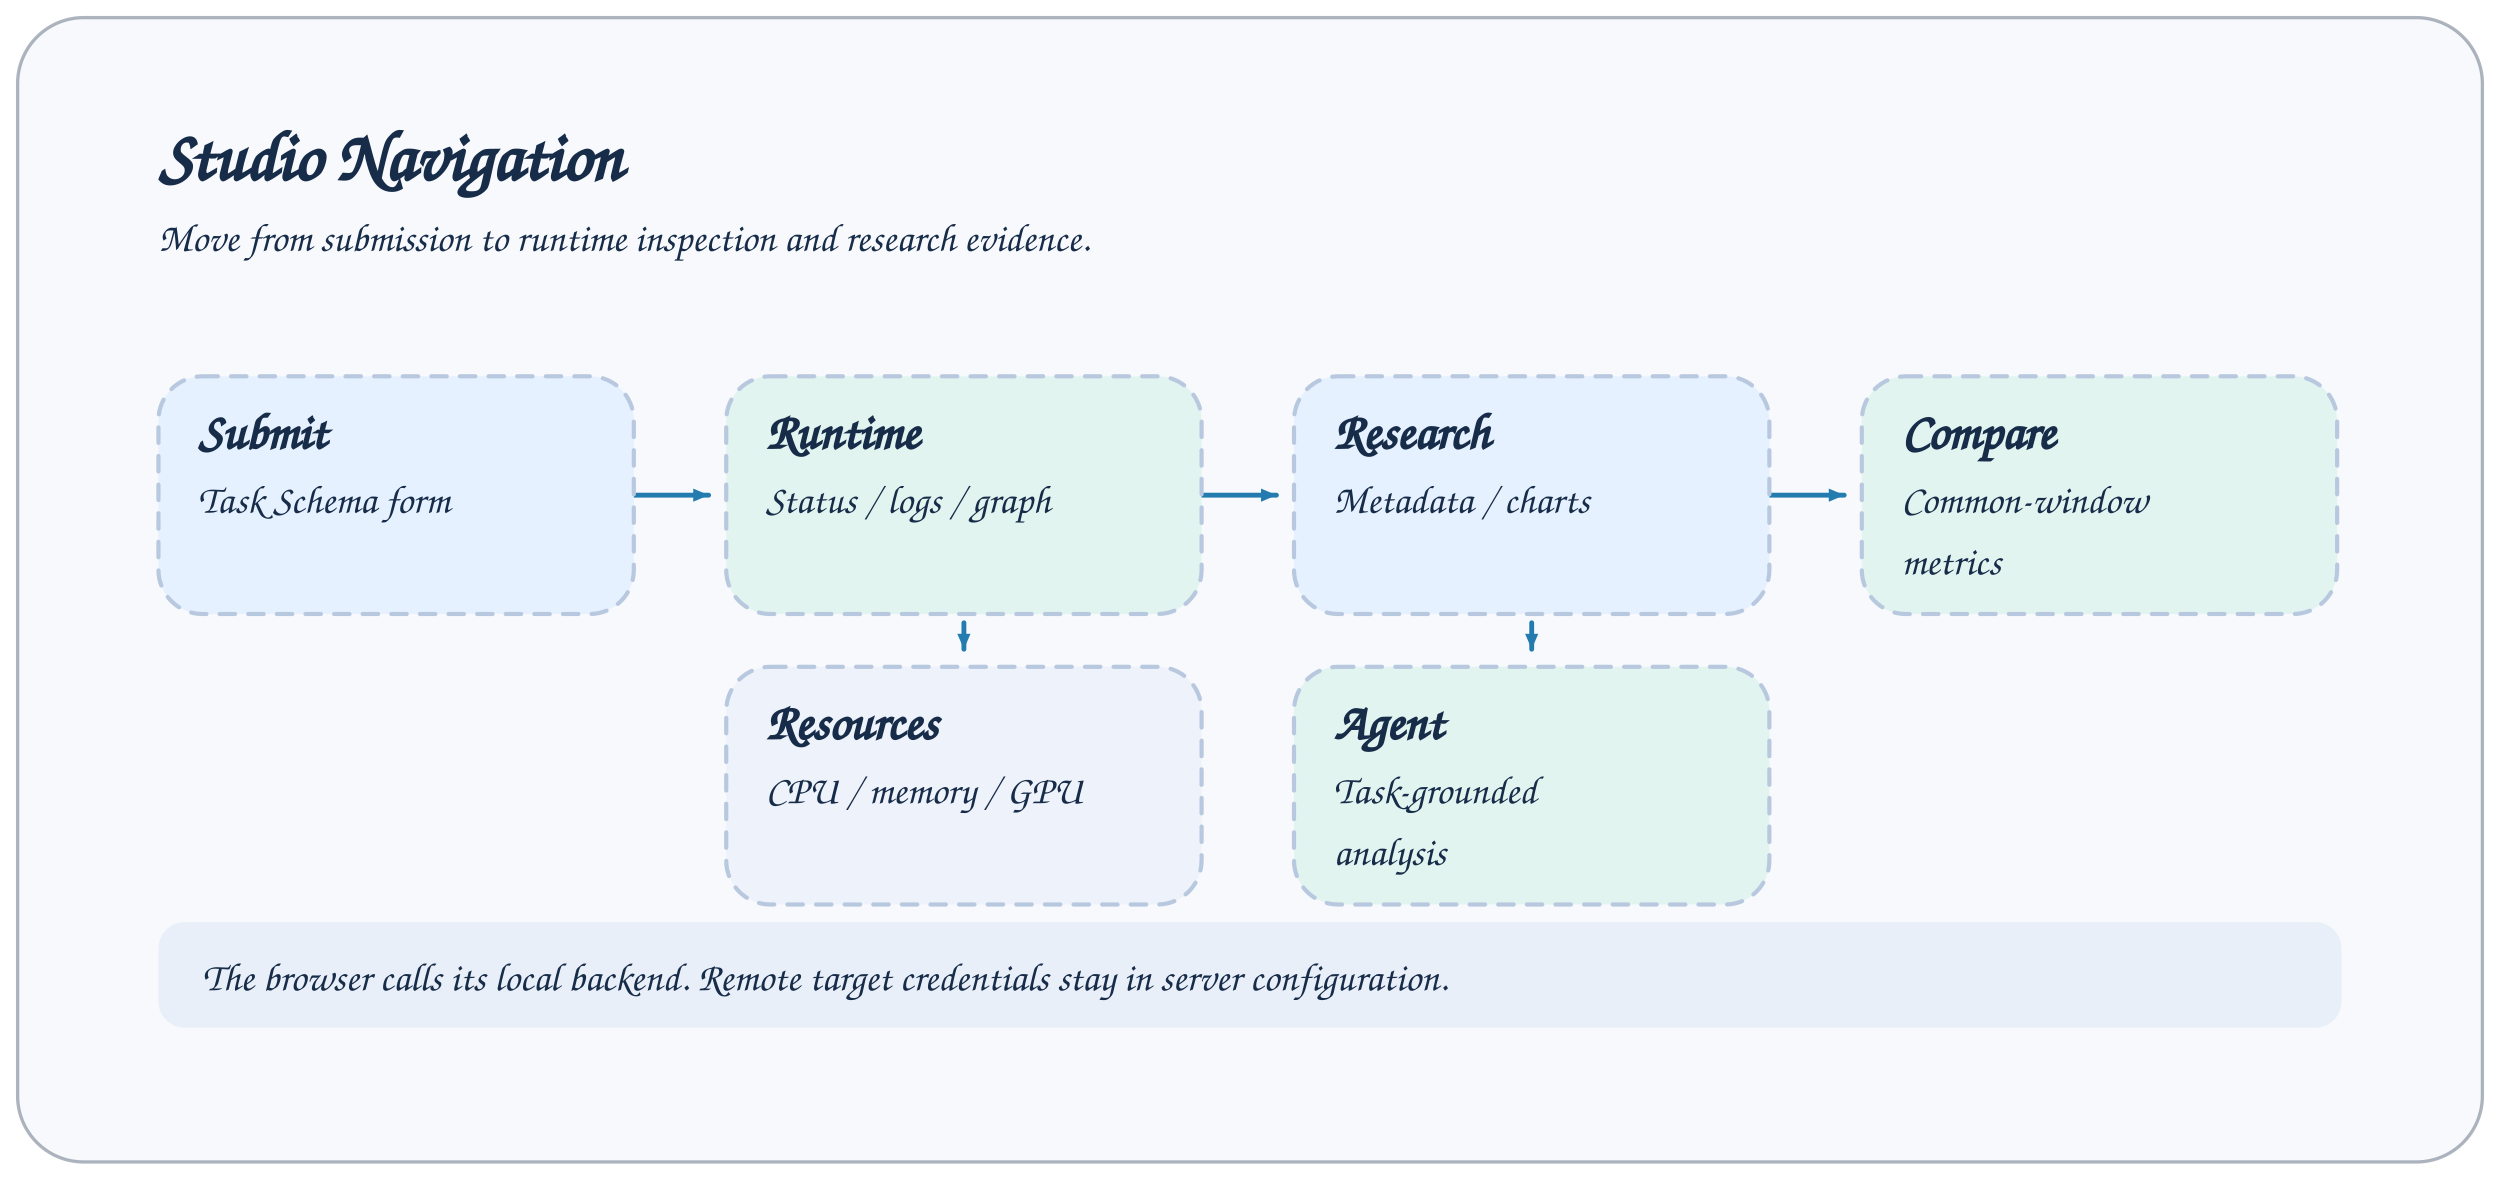
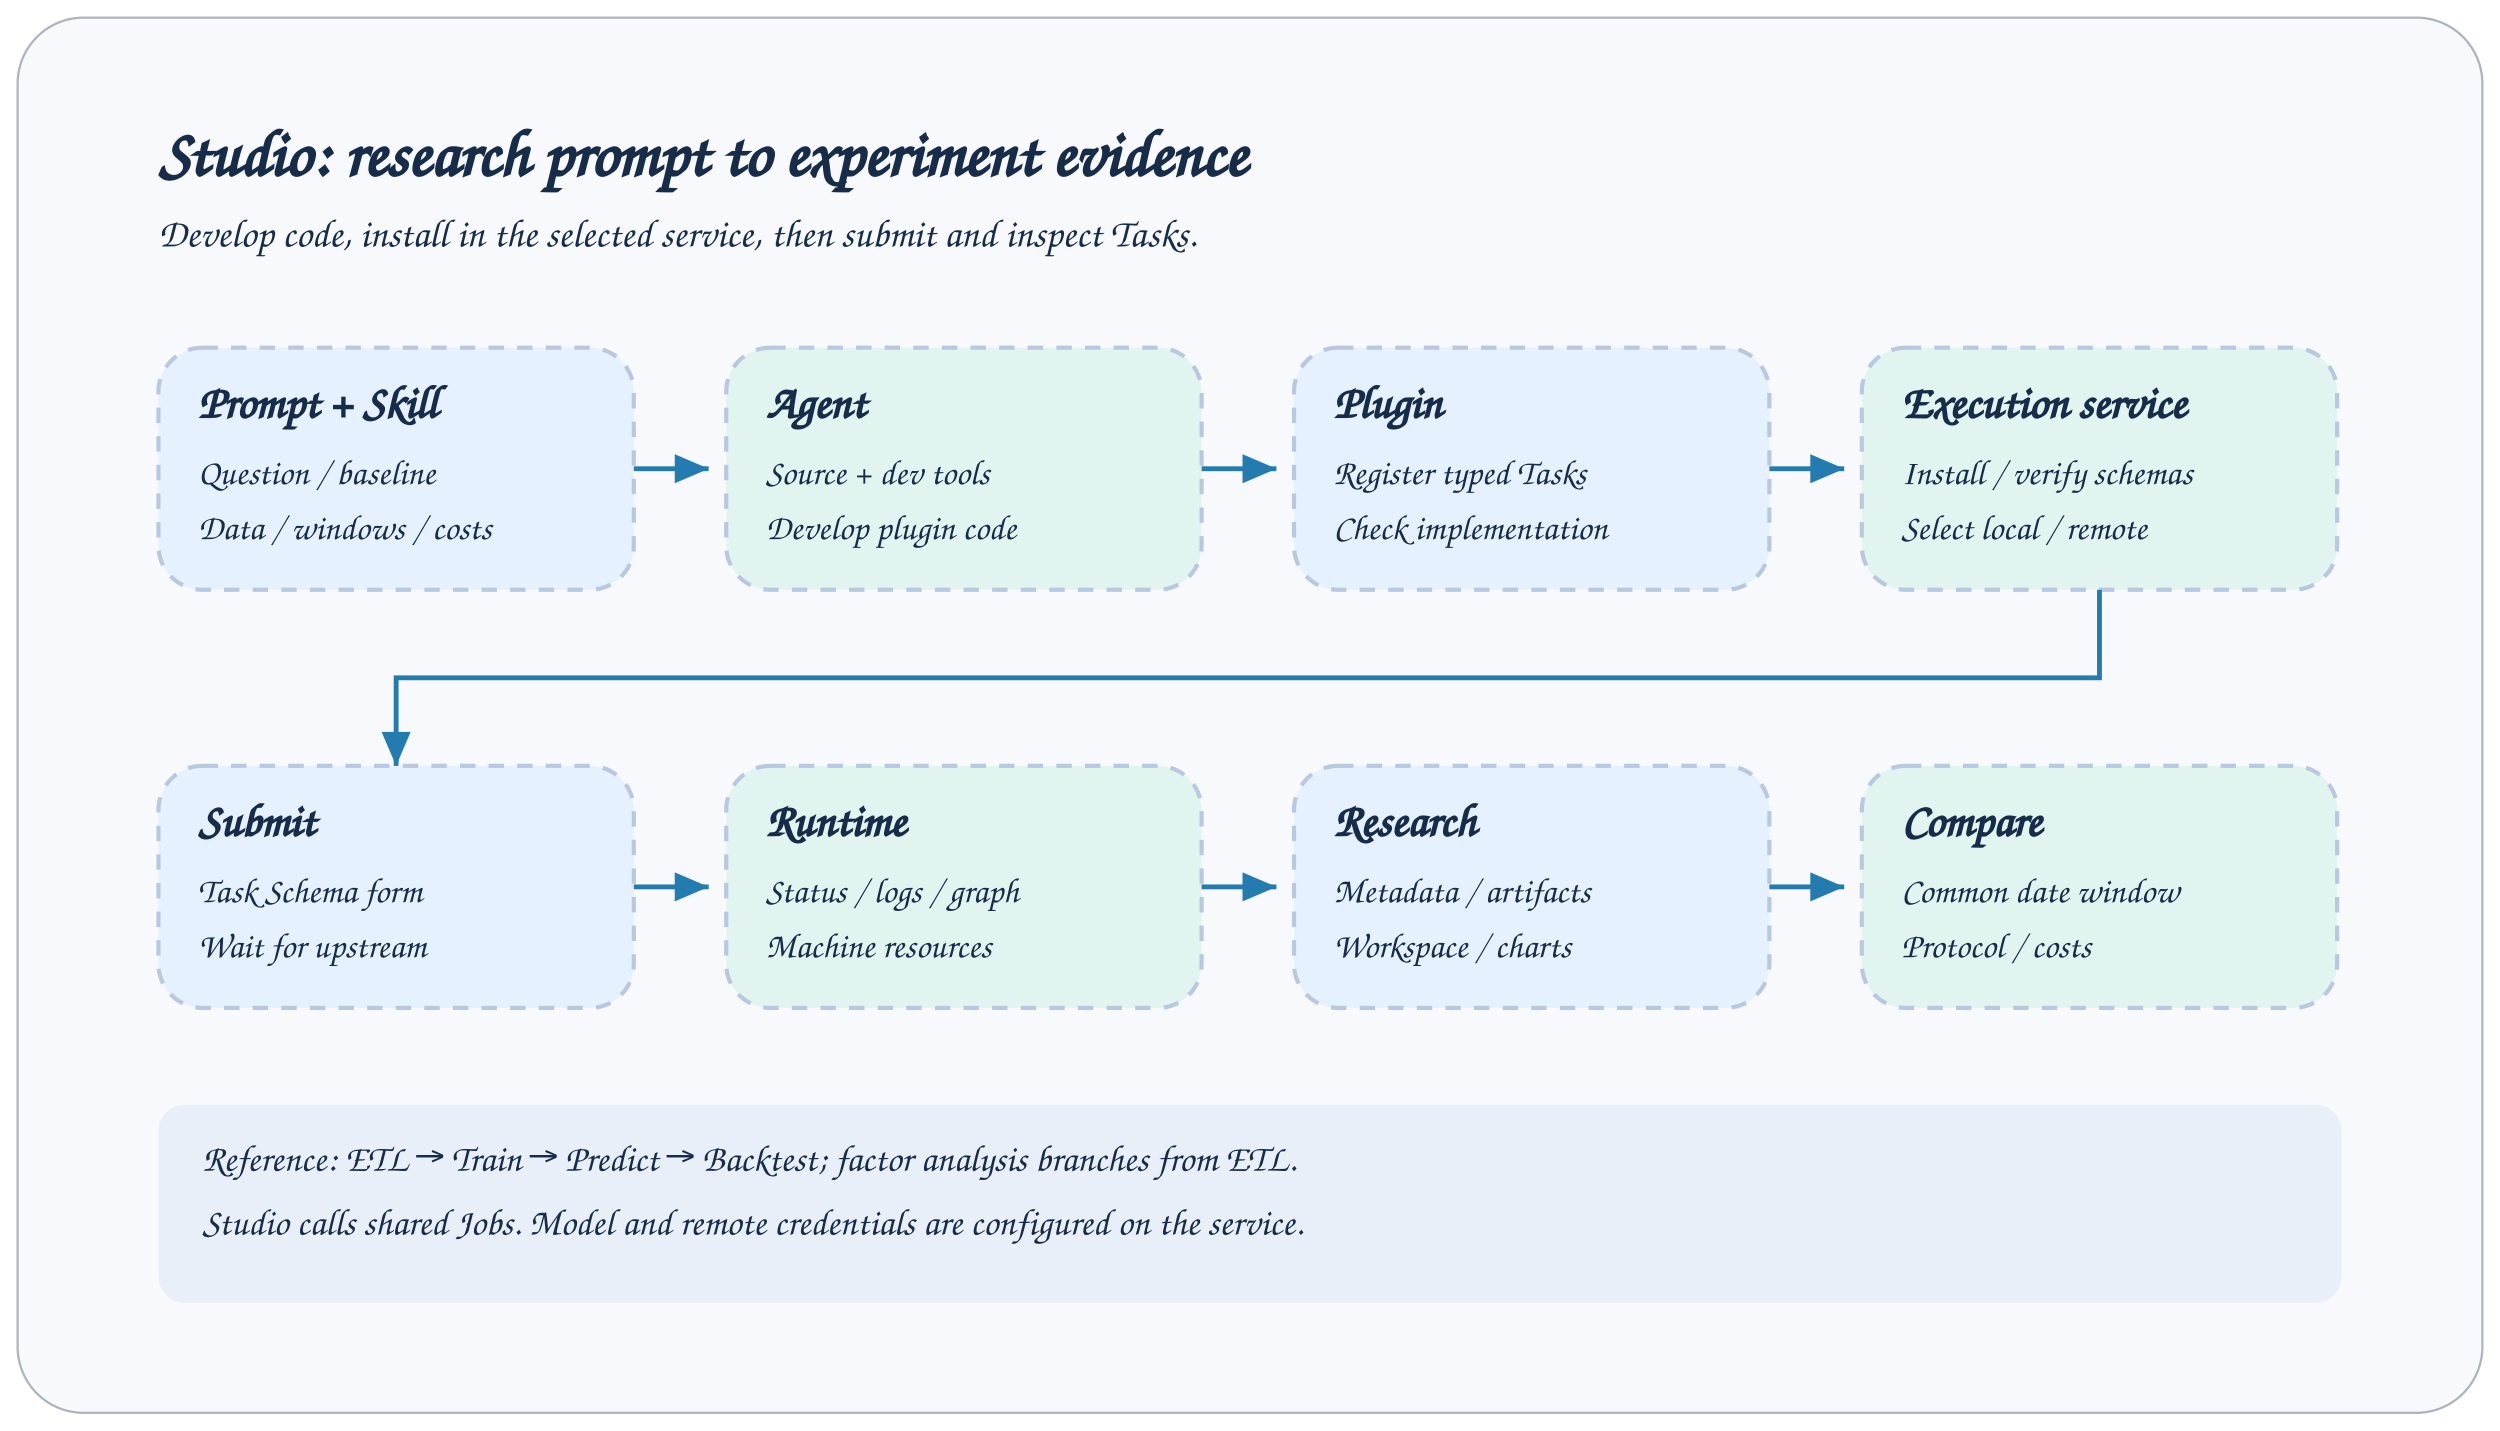
- <svg xmlns="http://www.w3.org/2000/svg" width="1136" height="536" viewBox="0 0 1136 536" role="img" aria-labelledby="title desc">
+ <svg xmlns="http://www.w3.org/2000/svg" width="1136" height="650" viewBox="0 0 1136 650" role="img" aria-labelledby="title desc">
  <defs>
-     <marker id="arrow" viewBox="0 0 8 6" refX="7" refY="3" markerWidth="8" markerHeight="6" orient="auto-start-reverse" markerUnits="userSpaceOnUse">
-       <path d="M 0 0 L 7 3 L 0 6 z" fill="#247baf" />
+     <marker id="arrow" viewBox="0 0 8 6" refX="7" refY="3" markerWidth="8" markerHeight="6" orient="auto">
+       <path d="M0 0L7 3L0 6Z" fill="#247baf" />
    </marker>
  </defs>
-   <rect x="8" y="8" width="1120.0" height="520.0" rx="30" fill="#f7f9fc" stroke="#172c49" stroke-width="1.5" stroke-linejoin="round" stroke-opacity="0.35" />
-   <g transform="translate(28 28)" font-family="'Comic Sans MS', 'Chalkboard SE', 'Comic Neue', cursive" data-diagram-content="true">
-     <g font-family="'Comic Sans MS', 'Chalkboard SE', 'Comic Neue', cursive" fill="#172c49">
-       <text x="44" y="54" font-size="32" font-weight="700" text-anchor="start">Studio Navigation</text>
-       <text x="44" y="86" font-size="18" fill="#172c49" text-anchor="start">Move from submission to runtime inspection and research evidence.</text>
-       <path d="M260 197H294" fill="none" stroke="#247baf" stroke-width="2.2" marker-end="url(#arrow)" stroke-linecap="round" stroke-linejoin="round" />
-       <path d="M518 197H552" fill="none" stroke="#247baf" stroke-width="2.2" marker-end="url(#arrow)" stroke-linecap="round" stroke-linejoin="round" />
-       <path d="M776 197H810" fill="none" stroke="#247baf" stroke-width="2.2" marker-end="url(#arrow)" stroke-linecap="round" stroke-linejoin="round" />
-       <path d="M410 255V267" fill="none" stroke="#247baf" stroke-width="2.2" marker-end="url(#arrow)" stroke-linecap="round" stroke-linejoin="round" />
-       <path d="M668 255V267" fill="none" stroke="#247baf" stroke-width="2.2" marker-end="url(#arrow)" stroke-linecap="round" stroke-linejoin="round" />
-       <rect x="44" y="143" width="216" height="108" rx="20" fill="#e6f1ff" stroke="#b8c8df" stroke-width="1.9" stroke-dasharray="7 6" stroke-linecap="round" />
-       <text x="62" y="176" font-size="23" font-weight="700">Submit</text>
-       <text x="62" y="205" font-size="18">Task Schema form</text>
-       <rect x="302" y="143" width="216" height="108" rx="20" fill="#e2f4f0" stroke="#b8c8df" stroke-width="1.9" stroke-dasharray="7 6" stroke-linecap="round" />
-       <text x="320" y="176" font-size="23" font-weight="700">Runtime</text>
-       <text x="320" y="205" font-size="18">Status / logs / graph</text>
-       <rect x="560" y="143" width="216" height="108" rx="20" fill="#e6f1ff" stroke="#b8c8df" stroke-width="1.9" stroke-dasharray="7 6" stroke-linecap="round" />
-       <text x="578" y="176" font-size="23" font-weight="700">Research</text>
-       <text x="578" y="205" font-size="18">Metadata / charts</text>
-       <rect x="818" y="143" width="216" height="108" rx="20" fill="#e2f4f0" stroke="#b8c8df" stroke-width="1.9" stroke-dasharray="7 6" stroke-linecap="round" />
-       <text x="836" y="176" font-size="23" font-weight="700">Compare</text>
-       <text x="836" y="205" font-size="18">
-         <tspan x="836" dy="0">Common-window</tspan>
-         <tspan x="836" dy="28">metrics</tspan>
-       </text>
-       <rect x="302" y="275" width="216" height="108" rx="20" fill="#eef2fa" stroke="#b8c8df" stroke-width="1.9" stroke-dasharray="7 6" stroke-linecap="round" />
-       <text x="320" y="308" font-size="23" font-weight="700">Resources</text>
-       <text x="320" y="337" font-size="18">CPU / memory / GPU</text>
-       <rect x="560" y="275" width="216" height="108" rx="20" fill="#e2f4f0" stroke="#b8c8df" stroke-width="1.9" stroke-dasharray="7 6" stroke-linecap="round" />
-       <text x="578" y="308" font-size="23" font-weight="700">Agent</text>
-       <text x="578" y="337" font-size="18">
-         <tspan x="578" dy="0">Task-grounded</tspan>
-         <tspan x="578" dy="28">analysis</tspan>
-       </text>
-       <rect x="44" y="391" width="992" height="48" rx="12" fill="#e9eff8" />
-       <text x="64" y="422" font-size="18" text-anchor="start">The browser calls its local backend. Remote target credentials stay in server configuration.</text>
-     </g>
+   <rect x="8" y="8" width="1120" height="634" rx="30" fill="#f7f9fc" stroke="#172c49" stroke-opacity="0.35" />
+   <g transform="translate(28 28)" font-family="'Comic Sans MS', 'Chalkboard SE', 'Comic Neue', cursive" fill="#172c49" data-diagram-content="true">
+     <text x="44" y="52" font-size="30" font-weight="700">Studio: research prompt to experiment evidence</text>
+     <text x="44" y="84" font-size="18">Develop code, install in the selected service, then submit and inspect Tasks.</text>
+     <rect x="44" y="130" width="216" height="110" rx="20" fill="#e6f1ff" stroke="#b8c8df" stroke-width="1.9" stroke-dasharray="7 6" />
+     <text x="62" y="162" font-size="21" font-weight="700">Prompt + Skill</text>
+     <text x="62" y="192" font-size="16">Question / baseline</text>
+     <text x="62" y="217" font-size="16">Data / windows / costs</text>
+     <rect x="302" y="130" width="216" height="110" rx="20" fill="#e2f4f0" stroke="#b8c8df" stroke-width="1.9" stroke-dasharray="7 6" />
+     <text x="320" y="162" font-size="21" font-weight="700">Agent</text>
+     <text x="320" y="192" font-size="16">Source + dev tools</text>
+     <text x="320" y="217" font-size="16">Develop plugin code</text>
+     <rect x="560" y="130" width="216" height="110" rx="20" fill="#e6f1ff" stroke="#b8c8df" stroke-width="1.9" stroke-dasharray="7 6" />
+     <text x="578" y="162" font-size="21" font-weight="700">Plugin</text>
+     <text x="578" y="192" font-size="16">Register typed Tasks</text>
+     <text x="578" y="217" font-size="16">Check implementation</text>
+     <rect x="818" y="130" width="216" height="110" rx="20" fill="#e2f4f0" stroke="#b8c8df" stroke-width="1.9" stroke-dasharray="7 6" />
+     <text x="836" y="162" font-size="21" font-weight="700">Execution service</text>
+     <text x="836" y="192" font-size="16">Install / verify schemas</text>
+     <text x="836" y="217" font-size="16">Select local / remote</text>
+     <rect x="44" y="320" width="216" height="110" rx="20" fill="#e6f1ff" stroke="#b8c8df" stroke-width="1.9" stroke-dasharray="7 6" />
+     <text x="62" y="352" font-size="21" font-weight="700">Submit</text>
+     <text x="62" y="382" font-size="16">Task Schema form</text>
+     <text x="62" y="407" font-size="16">Wait for upstream</text>
+     <rect x="302" y="320" width="216" height="110" rx="20" fill="#e2f4f0" stroke="#b8c8df" stroke-width="1.9" stroke-dasharray="7 6" />
+     <text x="320" y="352" font-size="21" font-weight="700">Runtime</text>
+     <text x="320" y="382" font-size="16">Status / logs / graph</text>
+     <text x="320" y="407" font-size="16">Machine resources</text>
+     <rect x="560" y="320" width="216" height="110" rx="20" fill="#e6f1ff" stroke="#b8c8df" stroke-width="1.9" stroke-dasharray="7 6" />
+     <text x="578" y="352" font-size="21" font-weight="700">Research</text>
+     <text x="578" y="382" font-size="16">Metadata / artifacts</text>
+     <text x="578" y="407" font-size="16">Workspace / charts</text>
+     <rect x="818" y="320" width="216" height="110" rx="20" fill="#e2f4f0" stroke="#b8c8df" stroke-width="1.9" stroke-dasharray="7 6" />
+     <text x="836" y="352" font-size="21" font-weight="700">Compare</text>
+     <text x="836" y="382" font-size="16">Common date window</text>
+     <text x="836" y="407" font-size="16">Protocol / costs</text>
+     <path d="M260 185H294" fill="none" stroke="#247baf" stroke-width="2.2" marker-end="url(#arrow)" />
+     <path d="M518 185H552" fill="none" stroke="#247baf" stroke-width="2.2" marker-end="url(#arrow)" />
+     <path d="M776 185H810" fill="none" stroke="#247baf" stroke-width="2.2" marker-end="url(#arrow)" />
+     <path d="M260 375H294" fill="none" stroke="#247baf" stroke-width="2.2" marker-end="url(#arrow)" />
+     <path d="M518 375H552" fill="none" stroke="#247baf" stroke-width="2.2" marker-end="url(#arrow)" />
+     <path d="M776 375H810" fill="none" stroke="#247baf" stroke-width="2.2" marker-end="url(#arrow)" />
+     <path d="M926 240V280H152V320" fill="none" stroke="#247baf" stroke-width="2.2" marker-end="url(#arrow)" />
+     <rect x="44" y="474" width="992" height="90" rx="12" fill="#e9eff8" />
+     <text x="64" y="504" font-size="17">Reference: ETL → Train → Predict → Backtest; factor analysis branches from ETL.</text>
+     <text x="64" y="533" font-size="17">Studio calls shared Jobs. Model and remote credentials are configured on the service.</text>
  </g>
</svg>
